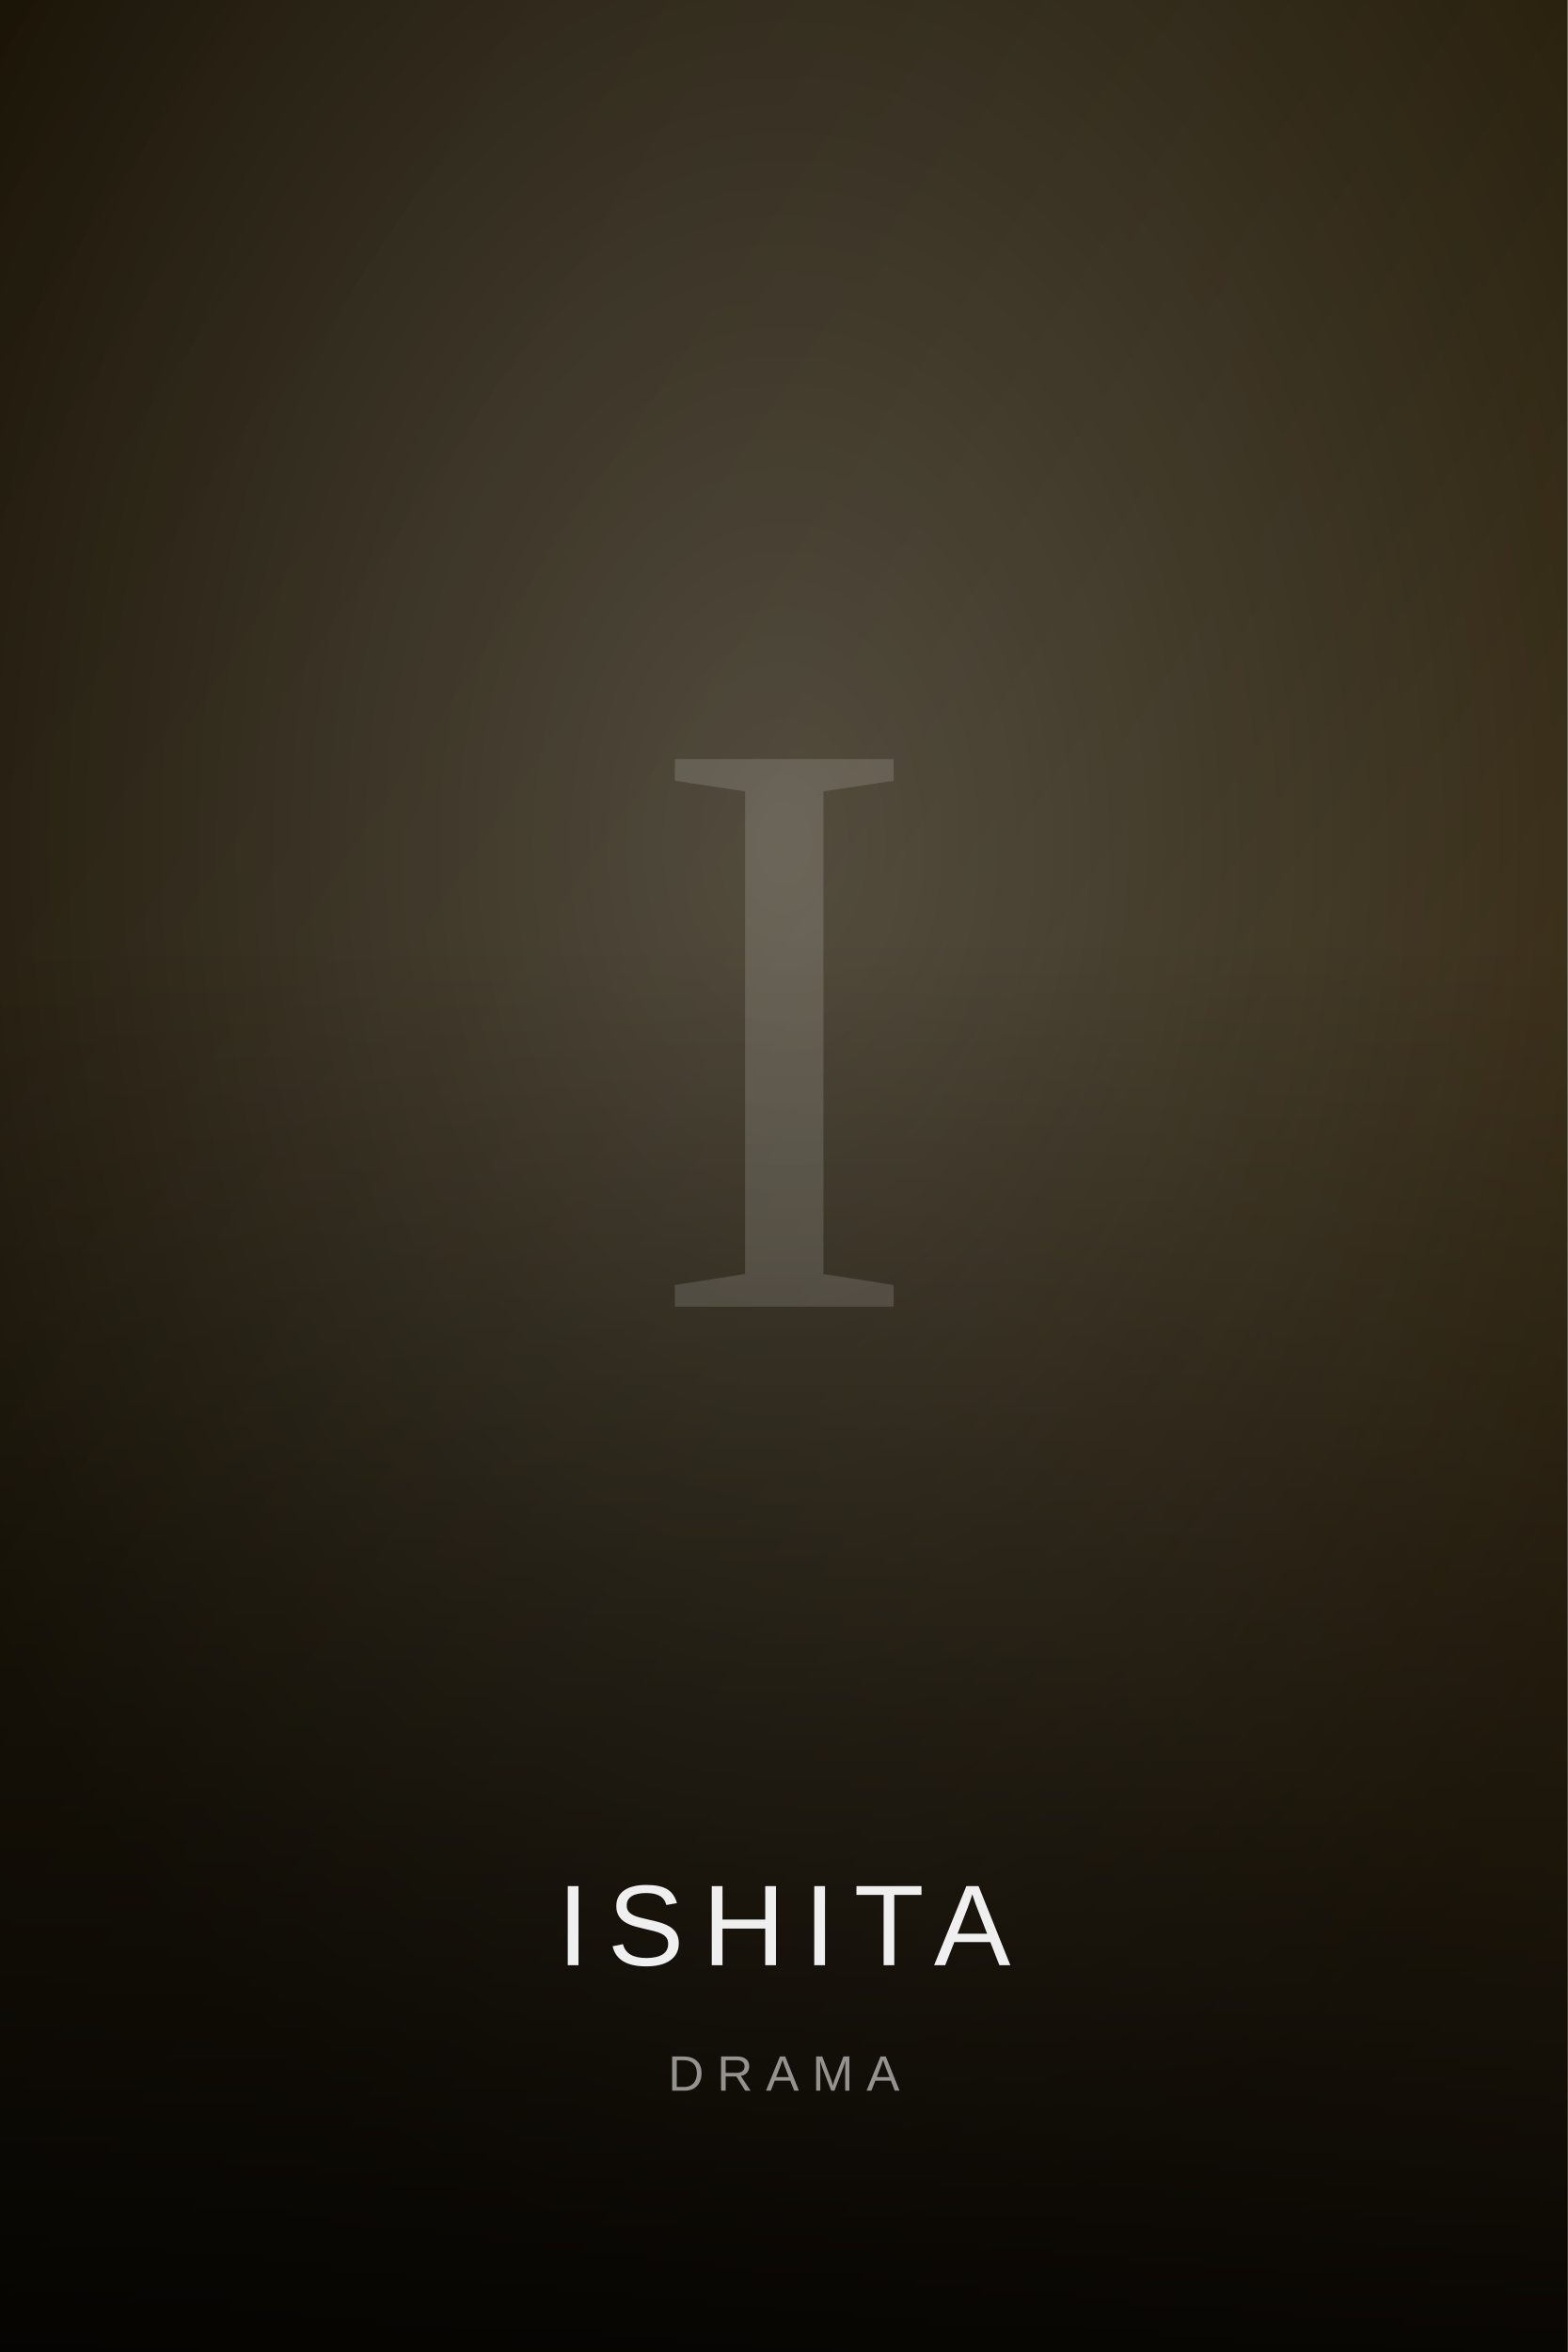
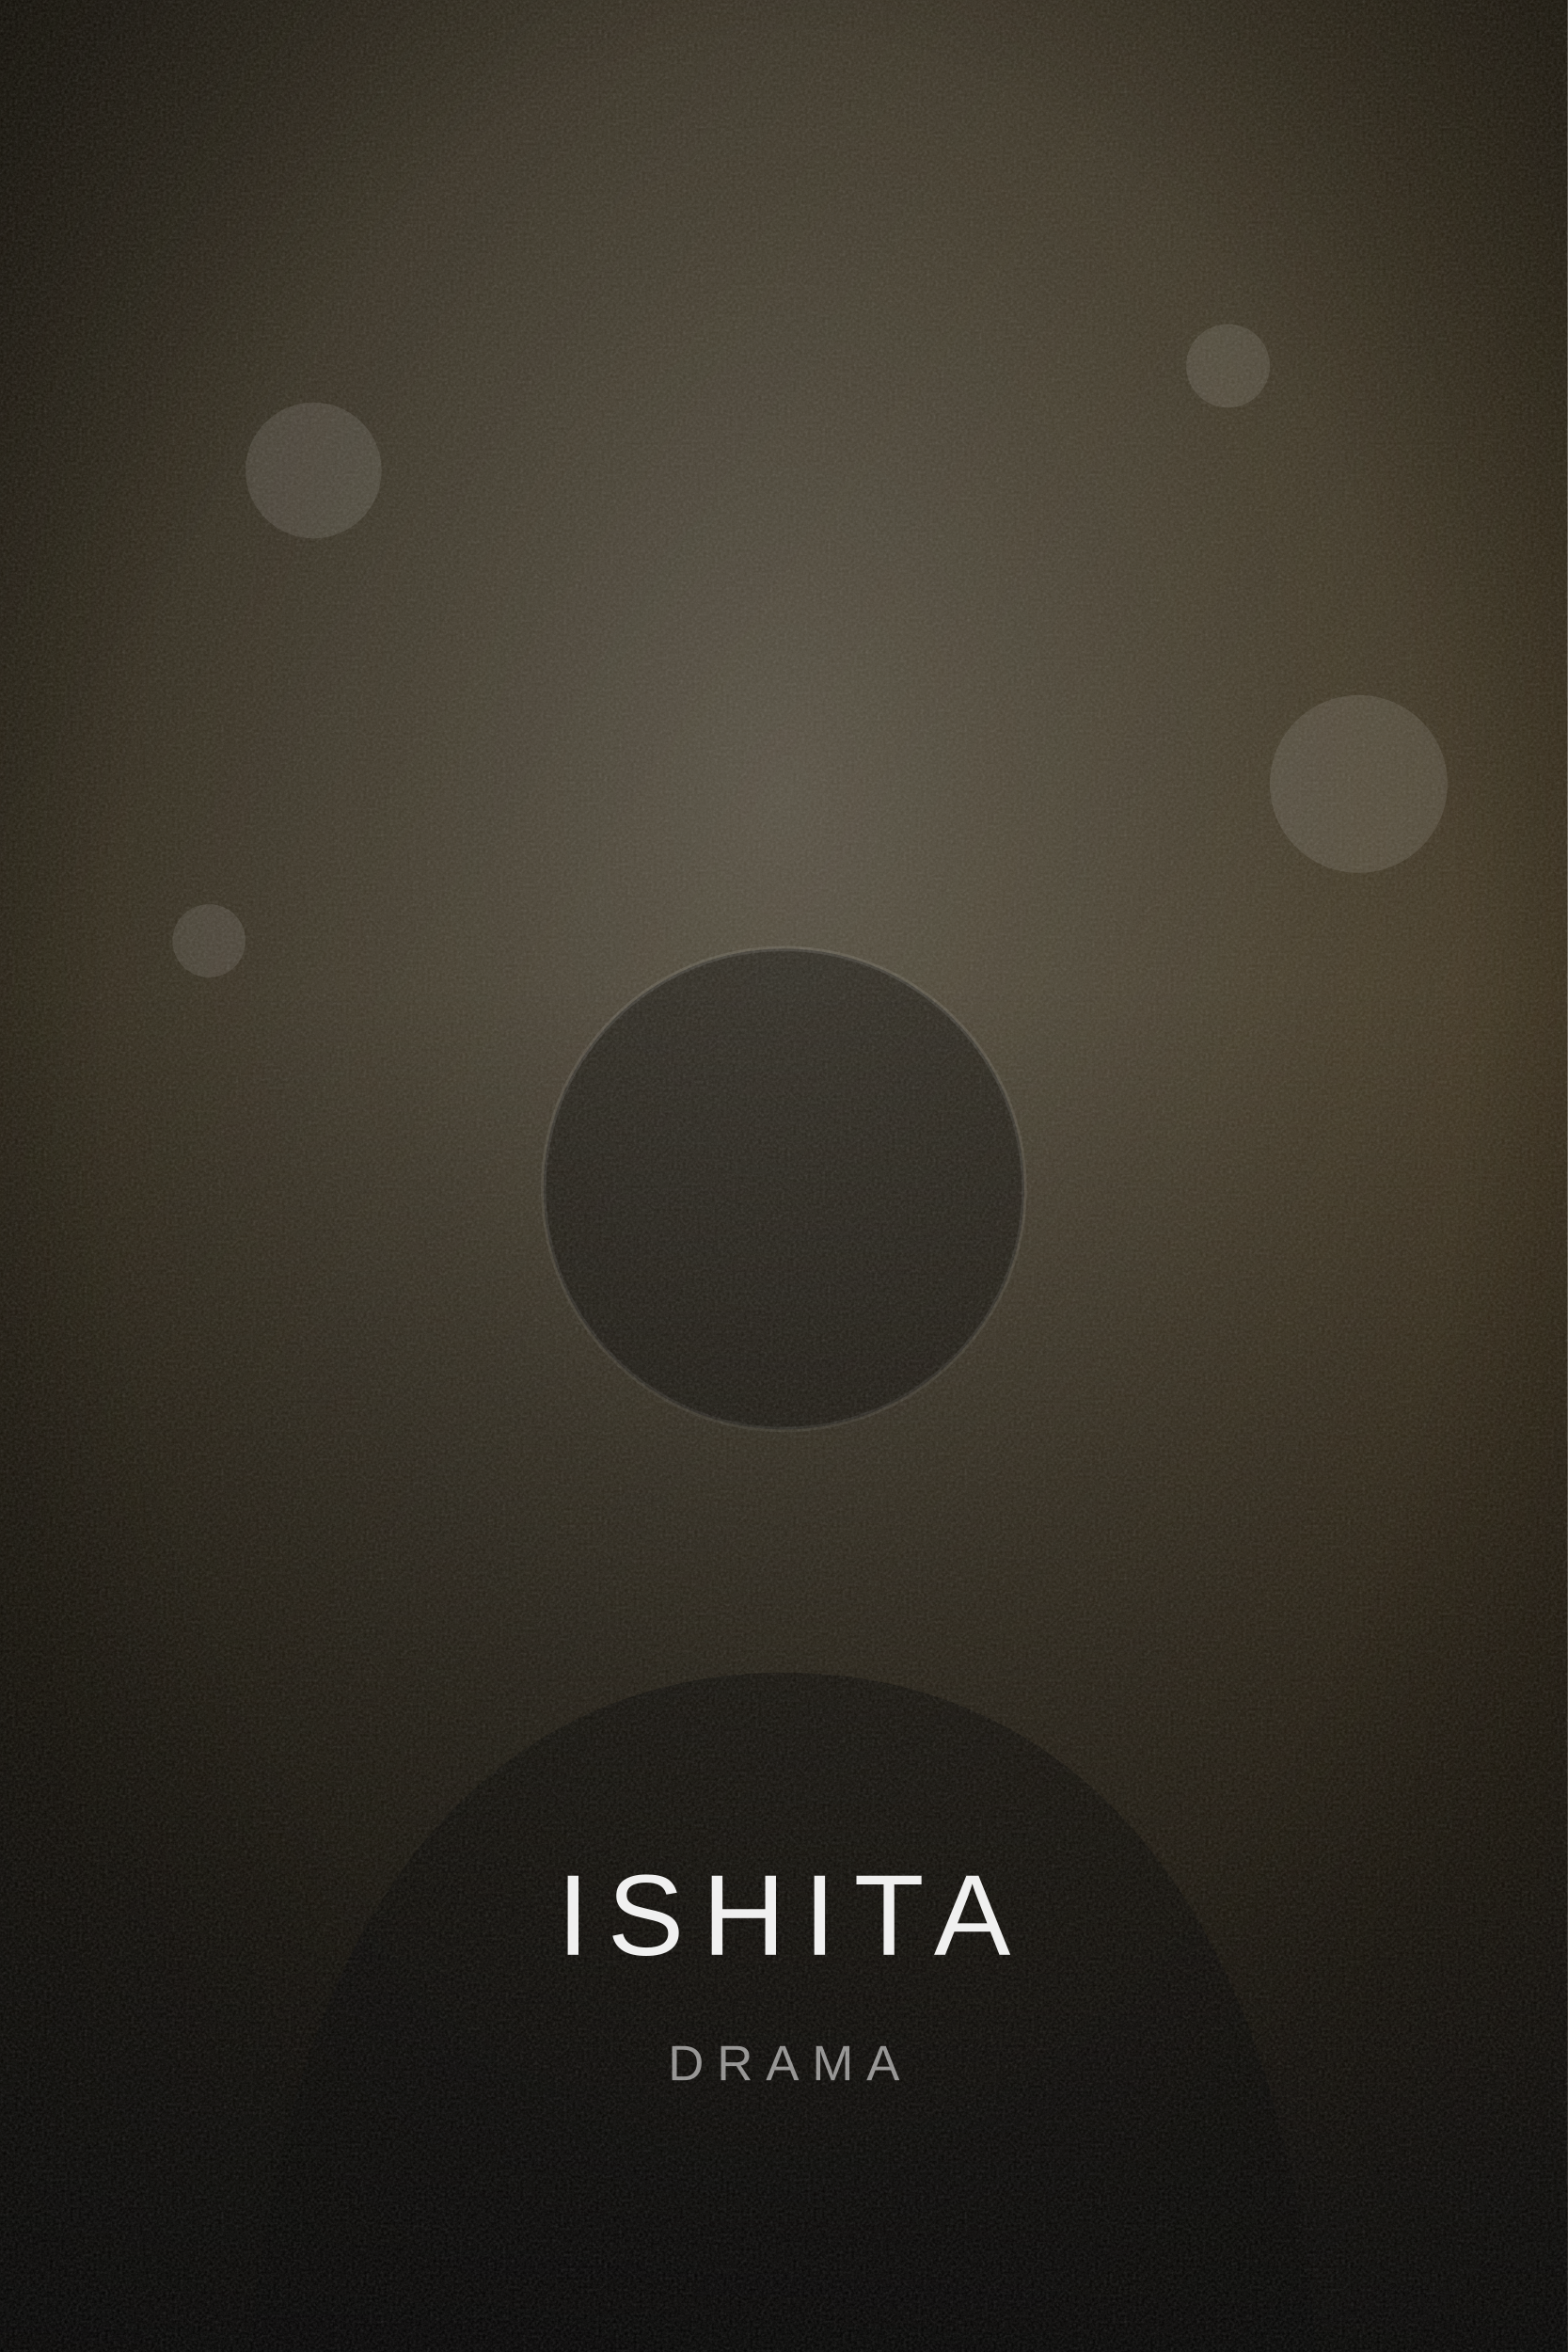
<svg xmlns="http://www.w3.org/2000/svg" viewBox="0 0 600 900" width="600" height="900" role="img" aria-label="ISHITA">
  <defs>
    <linearGradient id="bg" x1="0" y1="0" x2="1" y2="1">
      <stop offset="0" stop-color="#1b1508" />
      <stop offset="0.55" stop-color="#2c2310" />
      <stop offset="1" stop-color="#45351a" />
    </linearGradient>
-     <radialGradient id="glow" cx="0.5" cy="0.36" r="0.6">
-       <stop offset="0" stop-color="#ffffff" stop-opacity="0.20" />
+     <radialGradient id="glow" cx="0.5" cy="0.34" r="0.62">
+       <stop offset="0" stop-color="#ffffff" stop-opacity="0.22" />
      <stop offset="1" stop-color="#ffffff" stop-opacity="0" />
    </radialGradient>
-     <linearGradient id="shade" x1="0" y1="0.4" x2="0" y2="1">
+     <radialGradient id="vignette" cx="0.5" cy="0.45" r="0.78">
+       <stop offset="0.55" stop-color="#000000" stop-opacity="0" />
+       <stop offset="1" stop-color="#000000" stop-opacity="0.72" />
+     </radialGradient>
+     <linearGradient id="shade" x1="0" y1="0.42" x2="0" y2="1">
      <stop offset="0" stop-color="#000000" stop-opacity="0" />
-       <stop offset="1" stop-color="#000000" stop-opacity="0.88" />
+       <stop offset="1" stop-color="#000000" stop-opacity="0.92" />
    </linearGradient>
+     <filter id="grain" x="0" y="0" width="100%" height="100%">
+       <feTurbulence type="fractalNoise" baseFrequency="0.9" numOctaves="3" stitchTiles="stitch" />
+       <feColorMatrix type="saturate" values="0" />
+     </filter>
  </defs>
  <rect width="600" height="900" fill="url(#bg)" />
  <rect width="600" height="900" fill="url(#glow)" />
+   <g fill="#ffffff" fill-opacity="0.10">
+     <circle cx="120" cy="180" r="26" />
+     <circle cx="470" cy="140" r="16" />
+     <circle cx="520" cy="300" r="34" />
+     <circle cx="80" cy="360" r="14" />
+   </g>
+   <g fill="#000000" fill-opacity="0.40">
+     <circle cx="300" cy="455" r="92" />
+     <path d="M96 900 C 112 706 206 640 300 640 C 394 640 488 706 504 900 Z" />
+   </g>
+   <circle cx="300" cy="455" r="92" fill="none" stroke="#ffffff" stroke-opacity="0.10" stroke-width="2" />
  <rect width="600" height="900" fill="url(#shade)" />
-   <text x="300" y="500" text-anchor="middle" font-family="Georgia, 'Times New Roman', serif" font-size="320" fill="#ffffff" fill-opacity="0.14">I</text>
-   <text x="300" y="752" text-anchor="middle" font-family="'Segoe UI', Arial, sans-serif" font-size="44" letter-spacing="7" fill="#ffffff" fill-opacity="0.93">ISHITA</text>
-   <text x="300" y="800" text-anchor="middle" font-family="'Segoe UI', Arial, sans-serif" font-size="19" letter-spacing="5" fill="#ffffff" fill-opacity="0.55">DRAMA</text>
+   <rect width="600" height="900" fill="url(#vignette)" />
+   <rect width="600" height="900" filter="url(#grain)" opacity="0.18" />
+   <text x="300" y="748" text-anchor="middle" font-family="'Segoe UI', Arial, sans-serif" font-size="44" letter-spacing="7" fill="#ffffff" fill-opacity="0.93">ISHITA</text>
+   <text x="300" y="796" text-anchor="middle" font-family="'Segoe UI', Arial, sans-serif" font-size="19" letter-spacing="5" fill="#ffffff" fill-opacity="0.55">DRAMA</text>
</svg>
